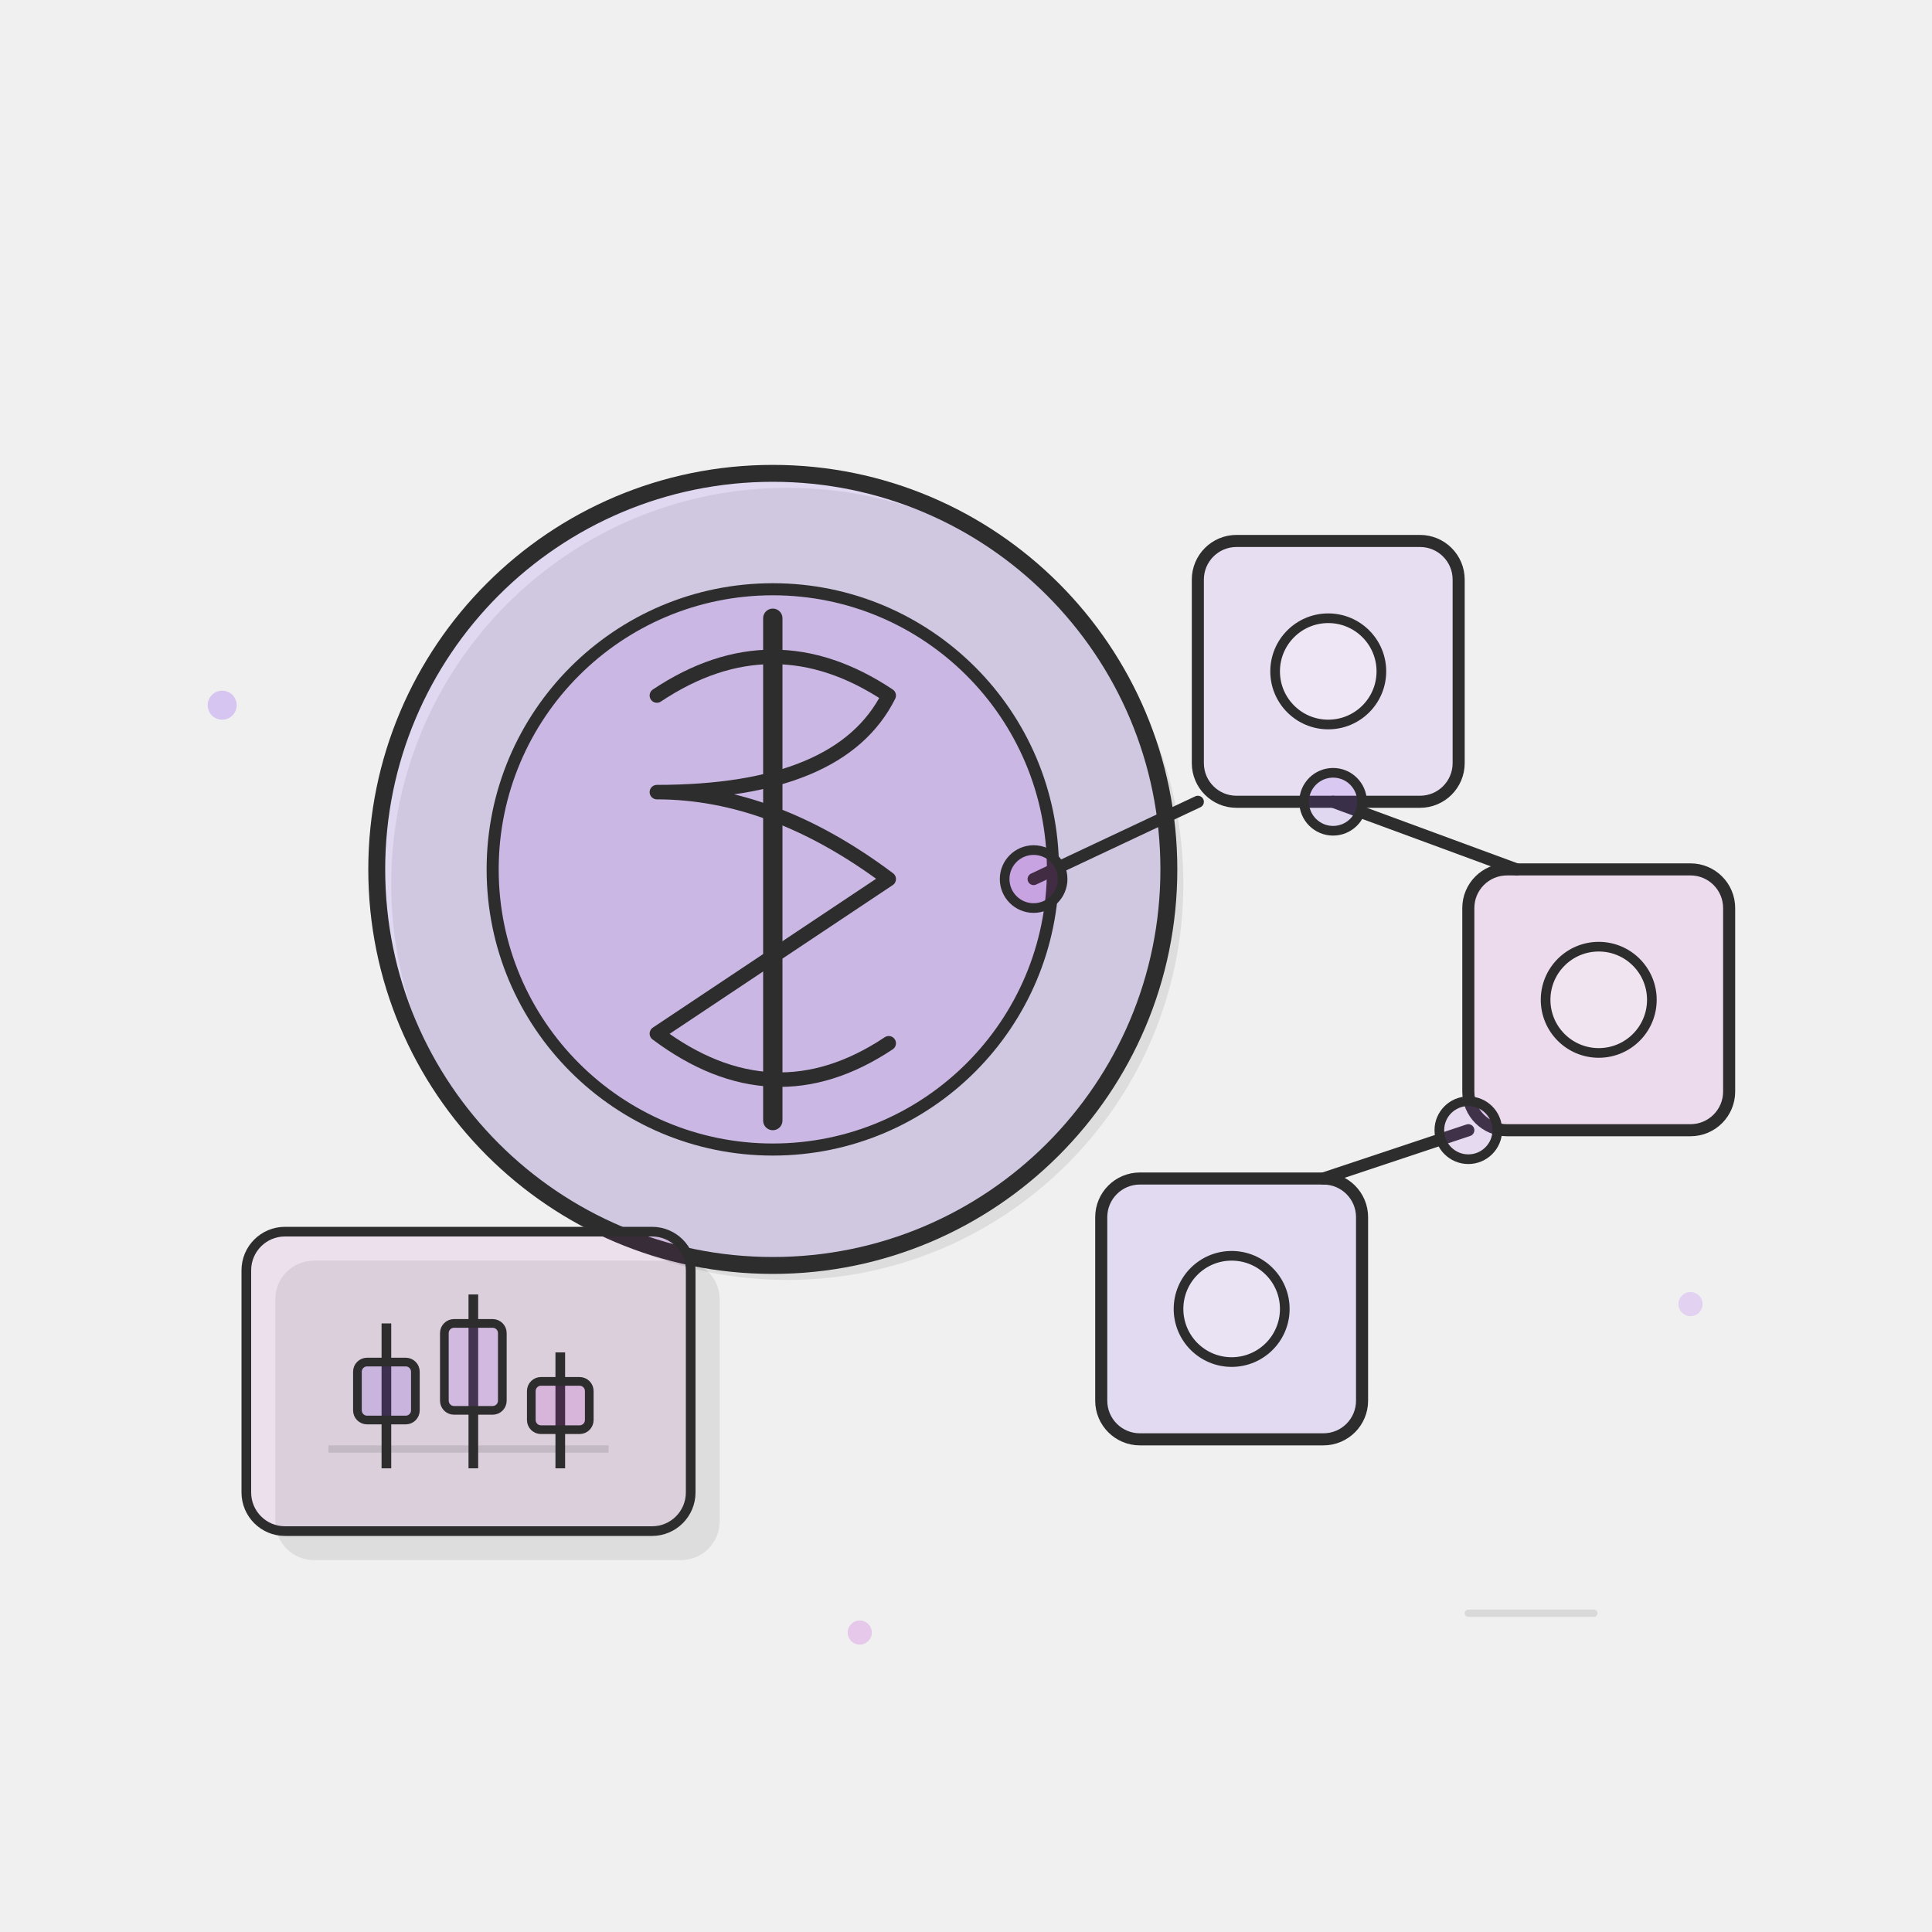
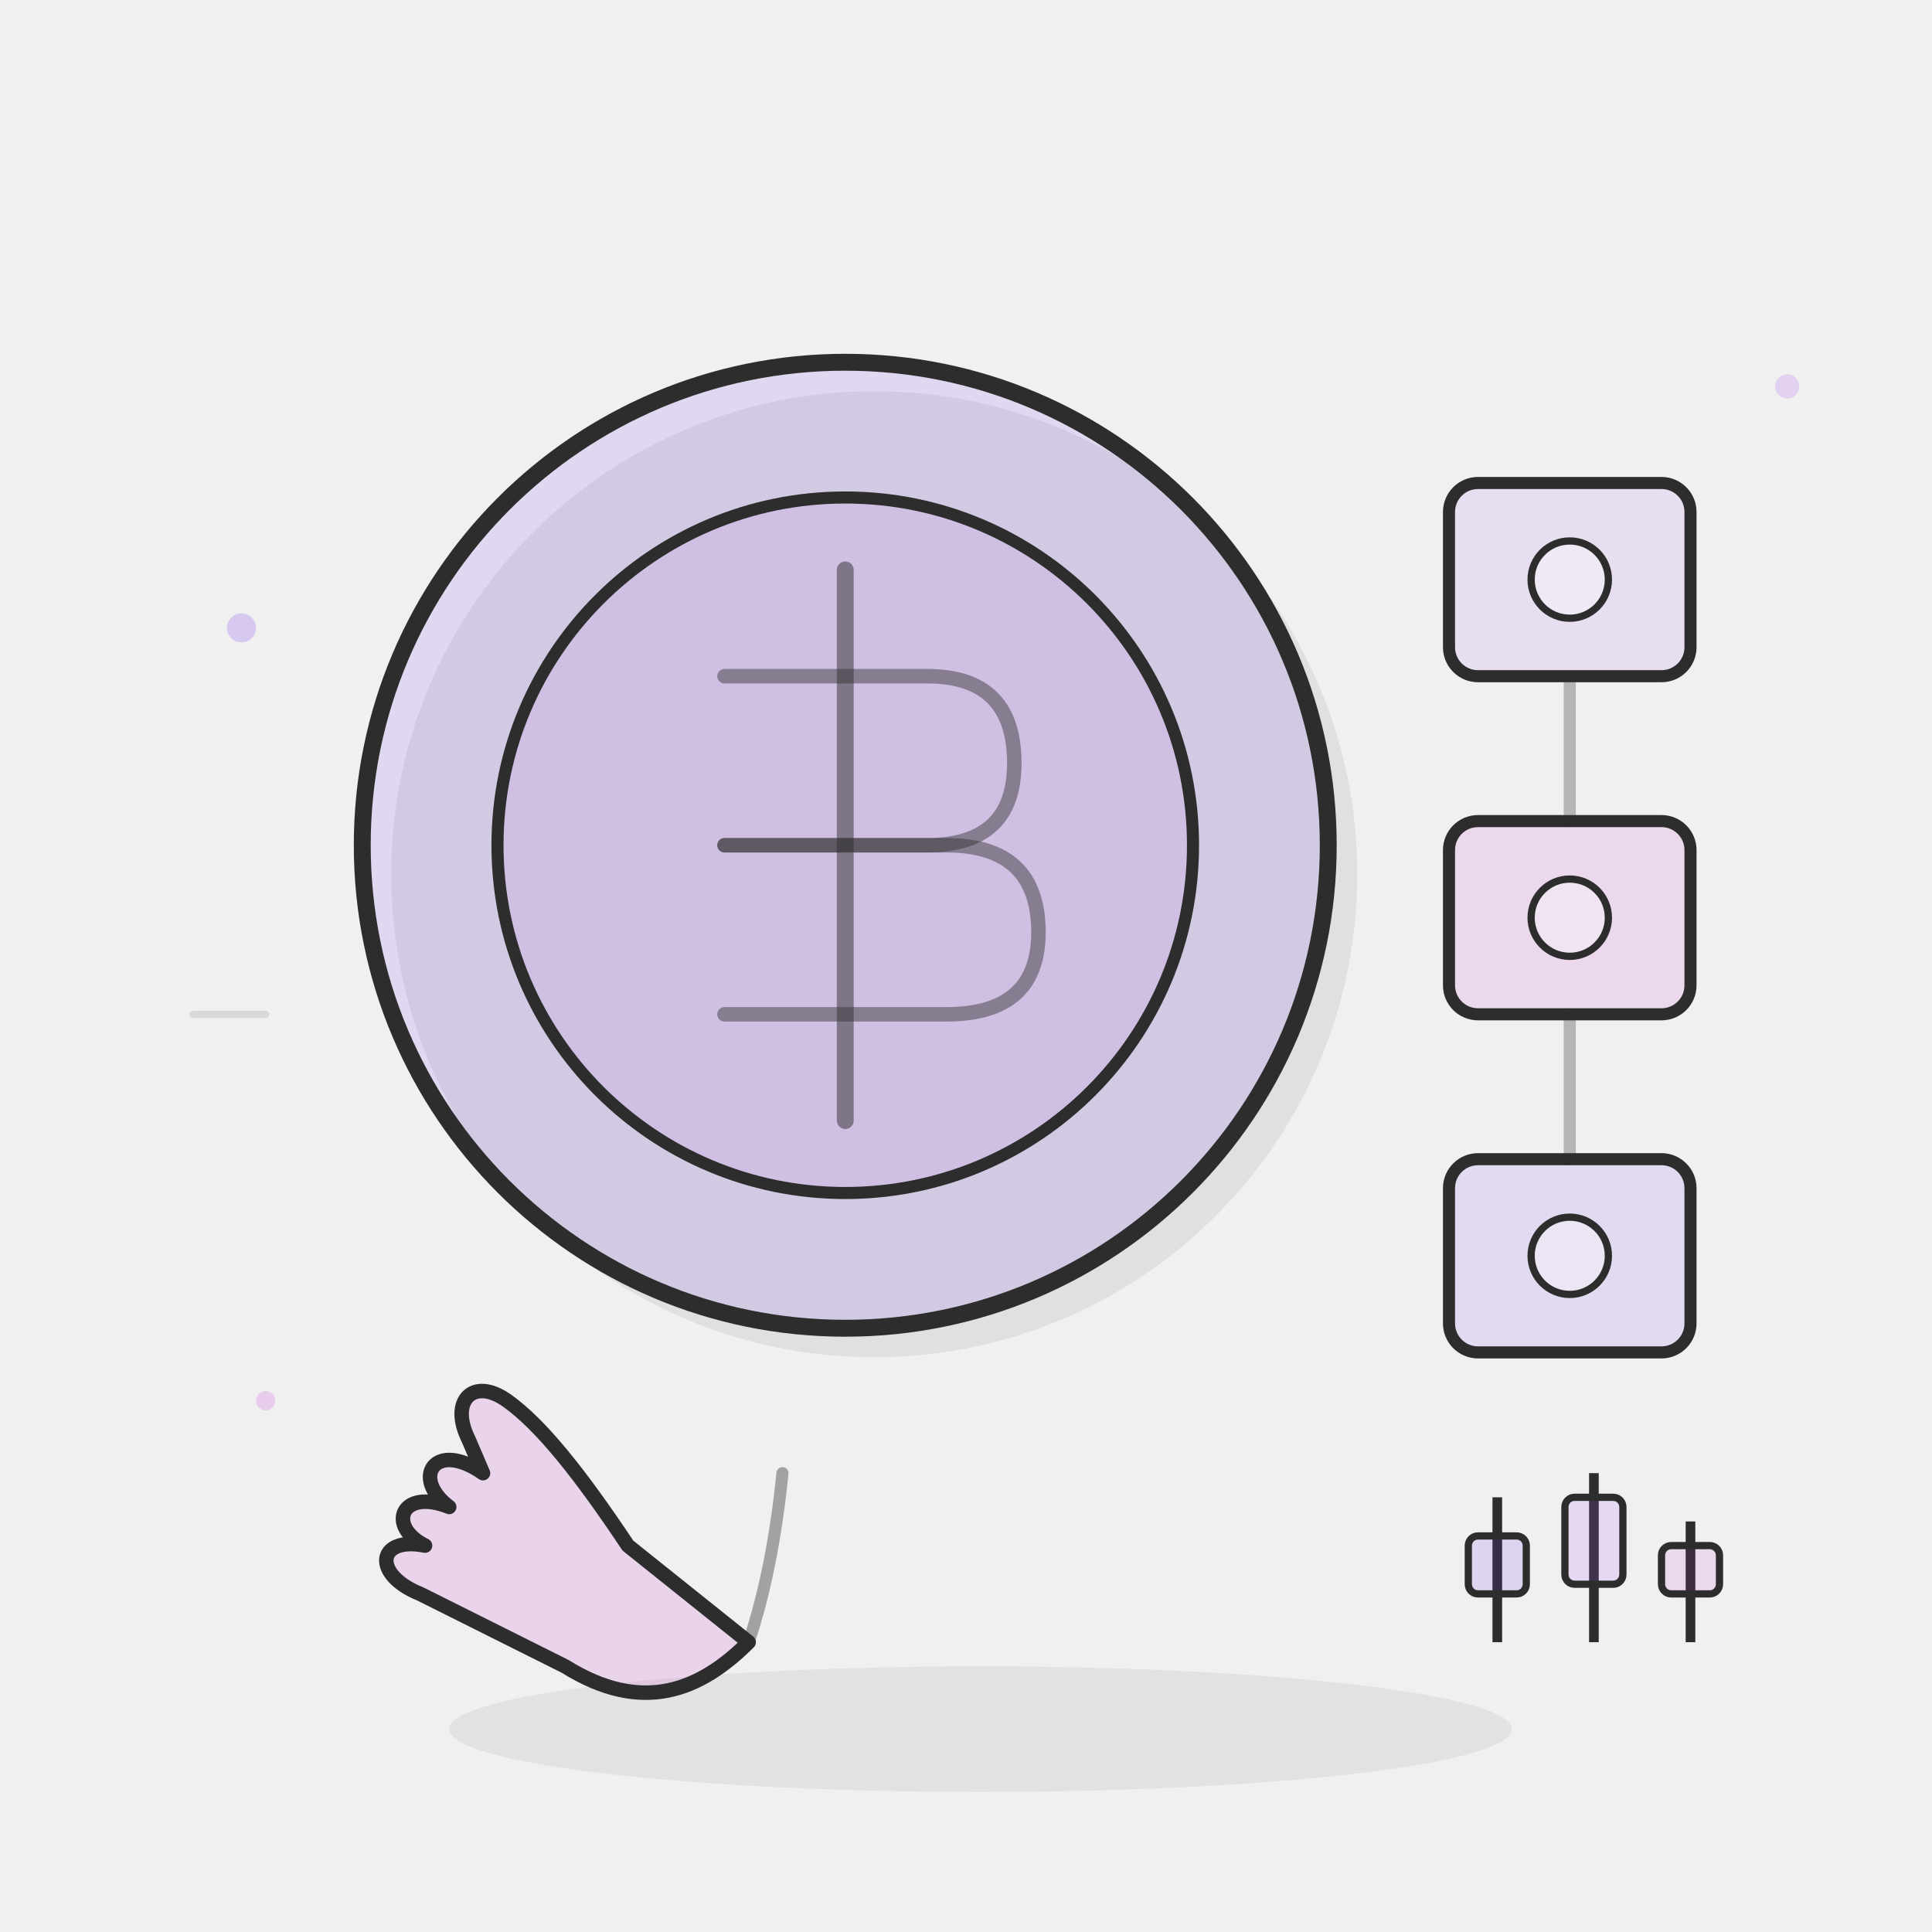
<svg xmlns="http://www.w3.org/2000/svg" viewBox="0 0 400 400" fill="none">
-   <circle cx="163" cy="183" r="82" fill="#000" opacity="0.08" />
-   <circle cx="160" cy="180" r="82" stroke="#2E2D2D" stroke-width="3.5" fill="#7C3AED" fill-opacity="0.14" />
-   <circle cx="160" cy="180" r="58" stroke="#2E2D2D" stroke-width="2.5" fill="#A855F7" fill-opacity="0.14" />
-   <path d="M160 128 V232" stroke="#2E2D2D" stroke-width="4" stroke-linecap="round" />
-   <path d="M136 144 Q160 128 184 144 Q174 164 136 164 Q160 164 184 182 Q160 198 136 214 Q160 232 184 216" stroke="#2E2D2D" stroke-width="3" fill="none" stroke-linecap="round" stroke-linejoin="round" />
-   <rect x="54" y="258" width="92" height="62" rx="8" fill="#000" opacity="0.08" transform="translate(3,3)" />
-   <rect x="51" y="255" width="92" height="62" rx="8" stroke="#2E2D2D" stroke-width="2" fill="#C026D3" fill-opacity="0.08" />
-   <line x1="68" y1="300" x2="126" y2="300" stroke="#2E2D2D" stroke-width="1.5" opacity="0.14" />
-   <line x1="80" y1="274" x2="80" y2="304" stroke="#2E2D2D" stroke-width="2" />
-   <rect x="74" y="282" width="12" height="12" rx="2" stroke="#2E2D2D" stroke-width="1.8" fill="#7C3AED" fill-opacity="0.18" />
-   <line x1="98" y1="268" x2="98" y2="304" stroke="#2E2D2D" stroke-width="2" />
-   <rect x="92" y="274" width="12" height="18" rx="2" stroke="#2E2D2D" stroke-width="1.8" fill="#A855F7" fill-opacity="0.18" />
-   <line x1="116" y1="280" x2="116" y2="304" stroke="#2E2D2D" stroke-width="2" />
-   <rect x="110" y="286" width="12" height="10" rx="2" stroke="#2E2D2D" stroke-width="1.8" fill="#C026D3" fill-opacity="0.16" />
-   <rect x="248" y="112" width="54" height="54" rx="8" stroke="#2E2D2D" stroke-width="2.5" fill="#A855F7" fill-opacity="0.12" />
-   <rect x="304" y="180" width="54" height="54" rx="8" stroke="#2E2D2D" stroke-width="2.5" fill="#C026D3" fill-opacity="0.1" />
-   <rect x="228" y="244" width="54" height="54" rx="8" stroke="#2E2D2D" stroke-width="2.5" fill="#7C3AED" fill-opacity="0.12" />
-   <line x1="276" y1="166" x2="314" y2="180" stroke="#2E2D2D" stroke-width="2.5" stroke-linecap="round" />
-   <line x1="304" y1="234" x2="274" y2="244" stroke="#2E2D2D" stroke-width="2.5" stroke-linecap="round" />
-   <line x1="248" y1="166" x2="214" y2="182" stroke="#2E2D2D" stroke-width="2.5" stroke-linecap="round" />
-   <circle cx="276" cy="166" r="6" stroke="#2E2D2D" stroke-width="2" fill="#7C3AED" fill-opacity="0.14" />
-   <circle cx="304" cy="234" r="6" stroke="#2E2D2D" stroke-width="2" fill="#A855F7" fill-opacity="0.14" />
-   <circle cx="214" cy="182" r="6" stroke="#2E2D2D" stroke-width="2" fill="#C026D3" fill-opacity="0.14" />
-   <circle cx="275" cy="139" r="11" stroke="#2E2D2D" stroke-width="2" fill="white" fill-opacity="0.24" />
-   <circle cx="331" cy="207" r="11" stroke="#2E2D2D" stroke-width="2" fill="white" fill-opacity="0.24" />
-   <circle cx="255" cy="271" r="11" stroke="#2E2D2D" stroke-width="2" fill="white" fill-opacity="0.24" />
-   <circle cx="46" cy="146" r="3" fill="#7C3AED" opacity="0.24" />
-   <circle cx="350" cy="270" r="2.5" fill="#A855F7" opacity="0.2" />
-   <circle cx="178" cy="338" r="2.5" fill="#C026D3" opacity="0.2" />
-   <line x1="304" y1="334" x2="330" y2="334" stroke="#2E2D2D" stroke-width="1.5" stroke-linecap="round" opacity="0.12" />
+   <ellipse cx="203" cy="358" rx="110" ry="13" fill="#000" opacity="0.06" />
+   <circle cx="178" cy="178" r="100" fill="#000" opacity="0.07" transform="translate(3,3)" />
+   <circle cx="175" cy="175" r="100" stroke="#2E2D2D" stroke-width="3.5" fill="#7C3AED" fill-opacity="0.14" />
+   <circle cx="175" cy="175" r="72" stroke="#2E2D2D" stroke-width="2.5" fill="#A855F7" fill-opacity="0.08" />
+   <line x1="175" y1="118" x2="175" y2="232" stroke="#2E2D2D" stroke-width="3.5" stroke-linecap="round" opacity="0.5" />
+   <path d="M150 140 H192 Q210 140 210 158 Q210 175 192 175 H150" stroke="#2E2D2D" stroke-width="3" fill="none" stroke-linecap="round" stroke-linejoin="round" opacity="0.45" />
+   <path d="M150 175 H196 Q215 175 215 193 Q215 210 196 210 H150" stroke="#2E2D2D" stroke-width="3" fill="none" stroke-linecap="round" stroke-linejoin="round" opacity="0.45" />
+   <rect x="300" y="100" width="50" height="40" rx="6" stroke="#2E2D2D" stroke-width="2.5" fill="#A855F7" fill-opacity="0.12" />
+   <circle cx="325" cy="120" r="8" stroke="#2E2D2D" stroke-width="1.5" fill="white" fill-opacity="0.3" />
+   <rect x="300" y="170" width="50" height="40" rx="6" stroke="#2E2D2D" stroke-width="2.5" fill="#C026D3" fill-opacity="0.12" />
+   <circle cx="325" cy="190" r="8" stroke="#2E2D2D" stroke-width="1.5" fill="white" fill-opacity="0.3" />
+   <rect x="300" y="240" width="50" height="40" rx="6" stroke="#2E2D2D" stroke-width="2.5" fill="#7C3AED" fill-opacity="0.12" />
+   <circle cx="325" cy="260" r="8" stroke="#2E2D2D" stroke-width="1.5" fill="white" fill-opacity="0.3" />
+   <line x1="325" y1="140" x2="325" y2="170" stroke="#2E2D2D" stroke-width="2.5" stroke-linecap="round" opacity="0.3" />
+   <line x1="325" y1="210" x2="325" y2="240" stroke="#2E2D2D" stroke-width="2.5" stroke-linecap="round" opacity="0.3" />
+   <path d="M130,320 C120,305 112,295 105,290 C98,285 93,290 97,298 L100,305 C90,298 85,306 93,312 C83,308 80,316 88,320 C78,318 77,326 87,330 L117,345 C133,355 145,350 155,340 Z" stroke="#2E2D2D" stroke-width="3" fill="#C026D3" fill-opacity="0.14" stroke-linejoin="round" />
+   <path d="M155 340 Q160 325 162 305" stroke="#2E2D2D" stroke-width="2.5" fill="none" stroke-linecap="round" opacity="0.4" />
+   <line x1="310" y1="310" x2="310" y2="340" stroke="#2E2D2D" stroke-width="2" />
+   <rect x="304" y="318" width="12" height="12" rx="2" stroke="#2E2D2D" stroke-width="1.5" fill="#7C3AED" fill-opacity="0.15" />
+   <line x1="330" y1="305" x2="330" y2="340" stroke="#2E2D2D" stroke-width="2" />
+   <rect x="324" y="310" width="12" height="18" rx="2" stroke="#2E2D2D" stroke-width="1.5" fill="#A855F7" fill-opacity="0.15" />
+   <line x1="350" y1="315" x2="350" y2="340" stroke="#2E2D2D" stroke-width="2" />
+   <rect x="344" y="320" width="12" height="10" rx="2" stroke="#2E2D2D" stroke-width="1.5" fill="#C026D3" fill-opacity="0.12" />
+   <circle cx="50" cy="130" r="3" fill="#7C3AED" opacity="0.22" />
+   <circle cx="370" cy="80" r="2.5" fill="#A855F7" opacity="0.2" />
+   <circle cx="55" cy="290" r="2" fill="#C026D3" opacity="0.18" />
+   <line x1="40" y1="210" x2="55" y2="210" stroke="#2E2D2D" stroke-width="1.5" stroke-linecap="round" opacity="0.12" />
</svg>
